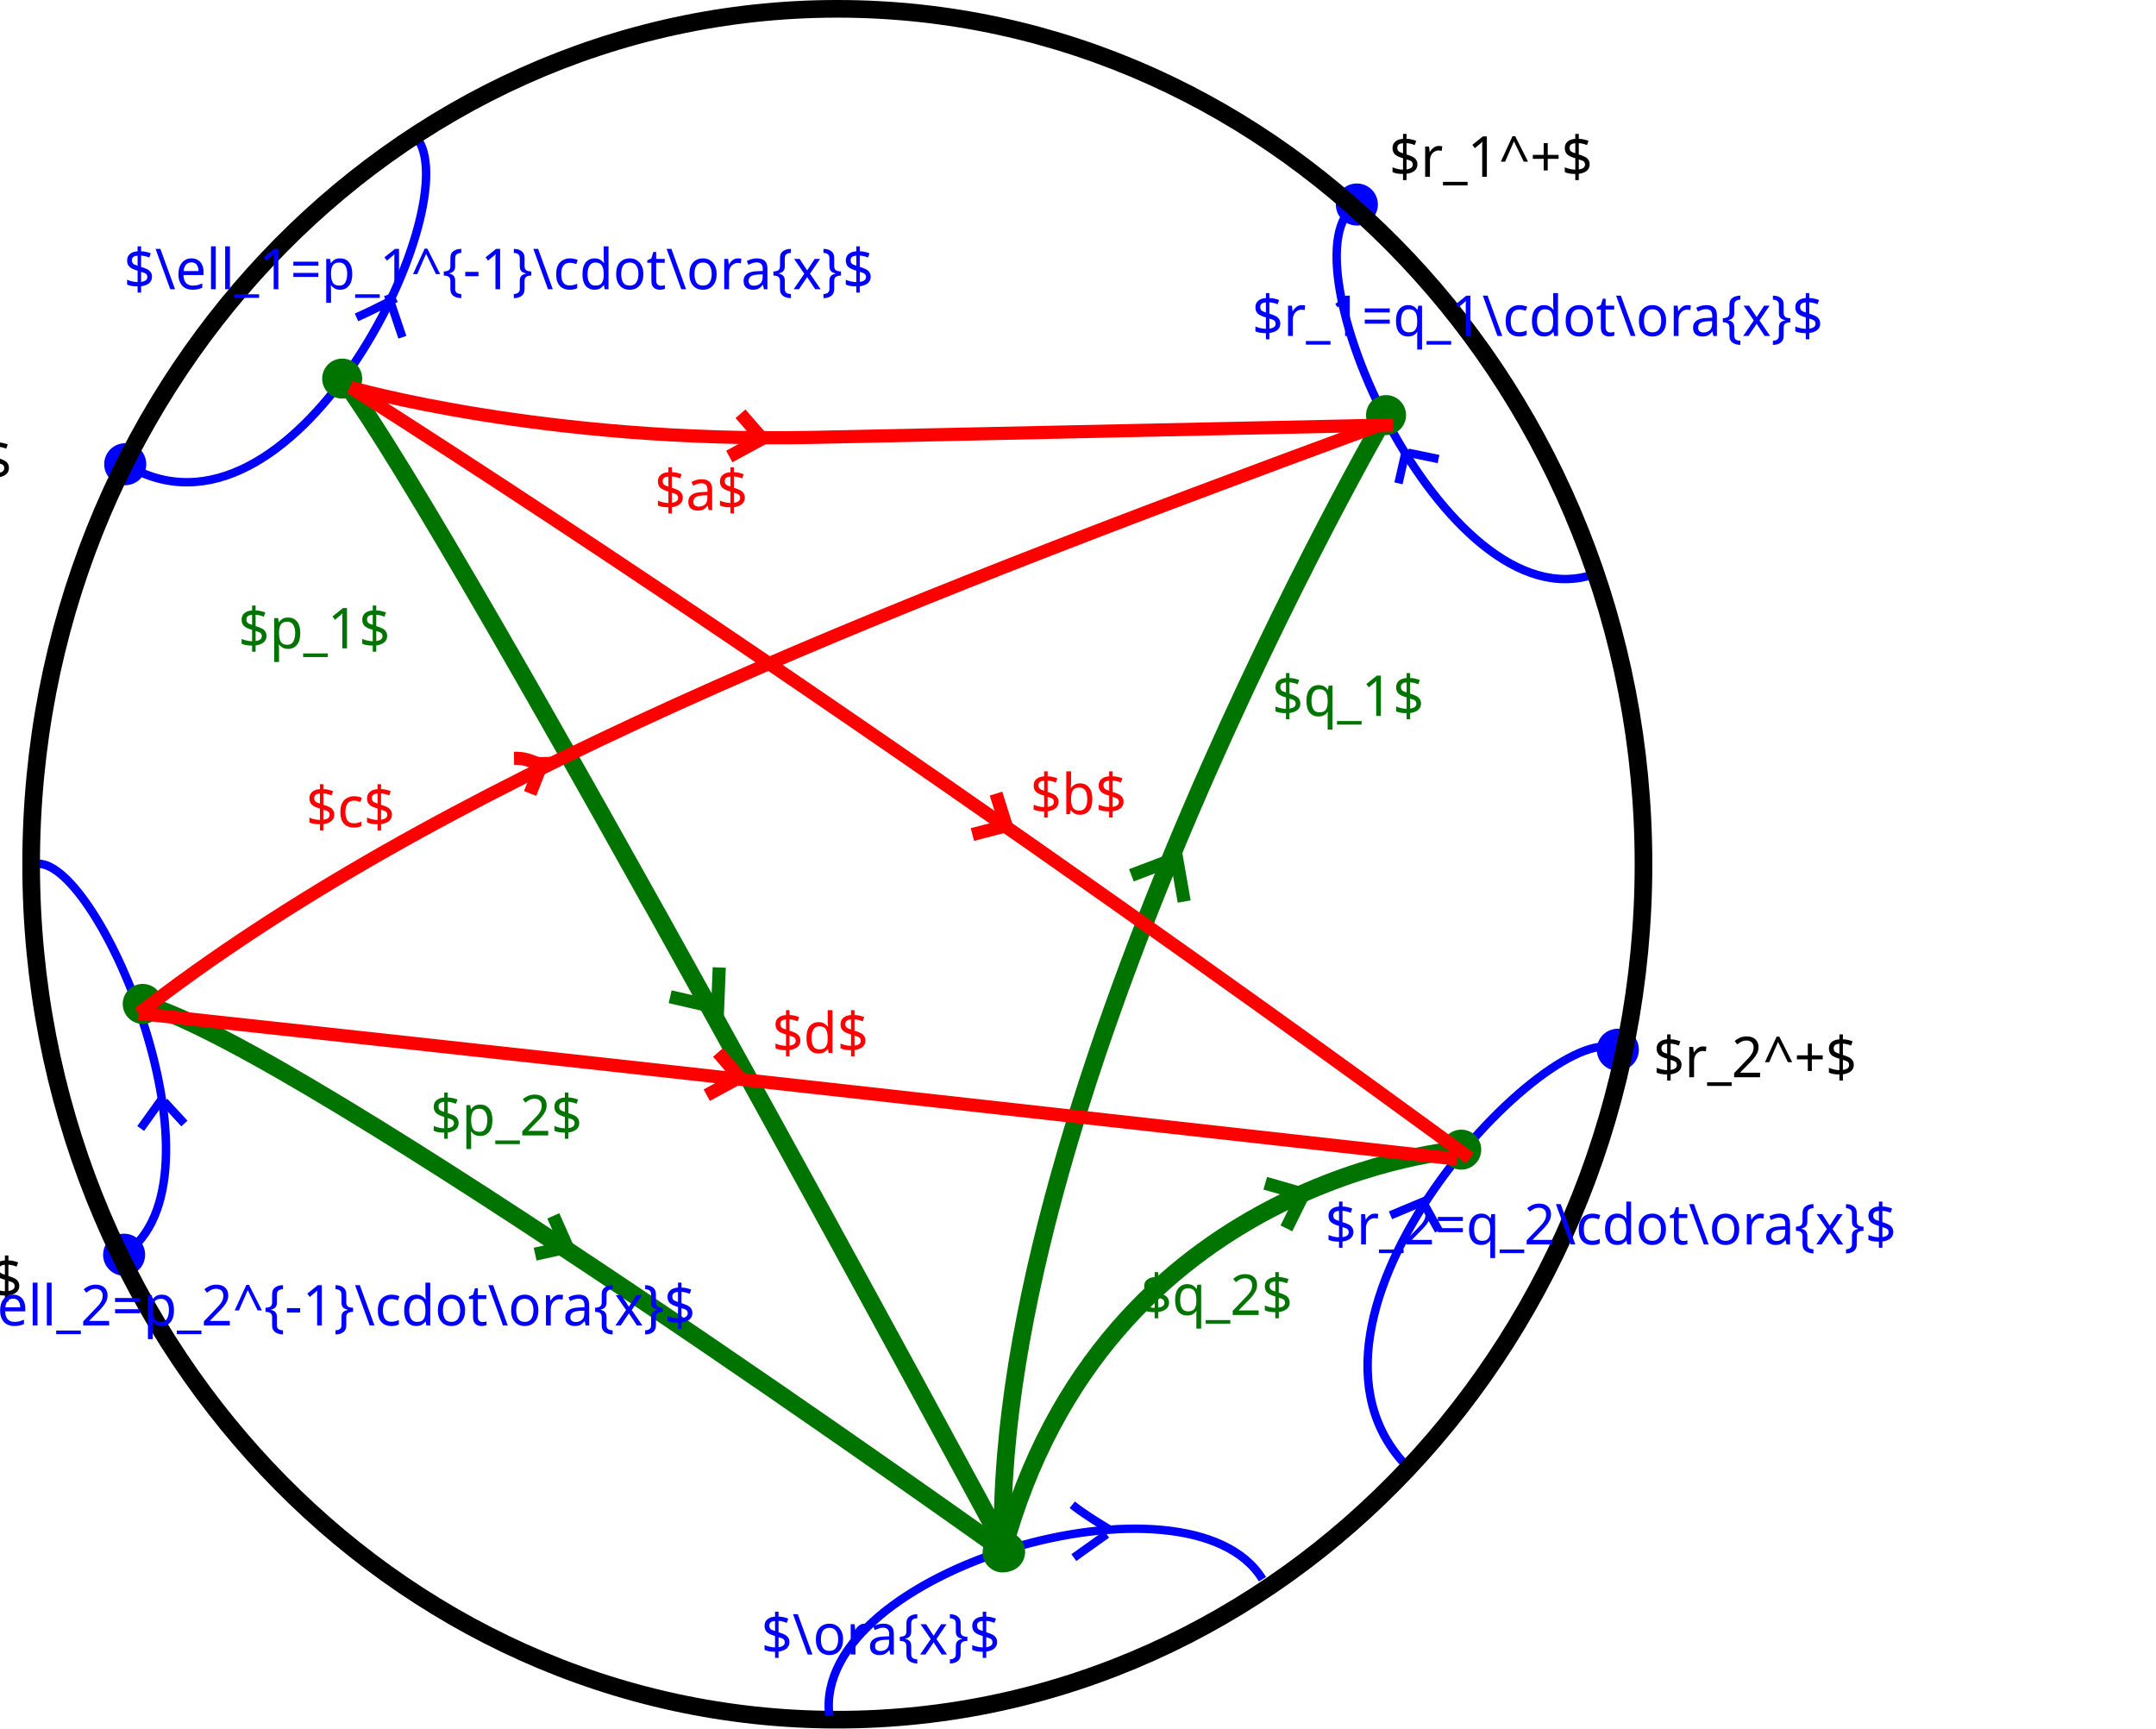
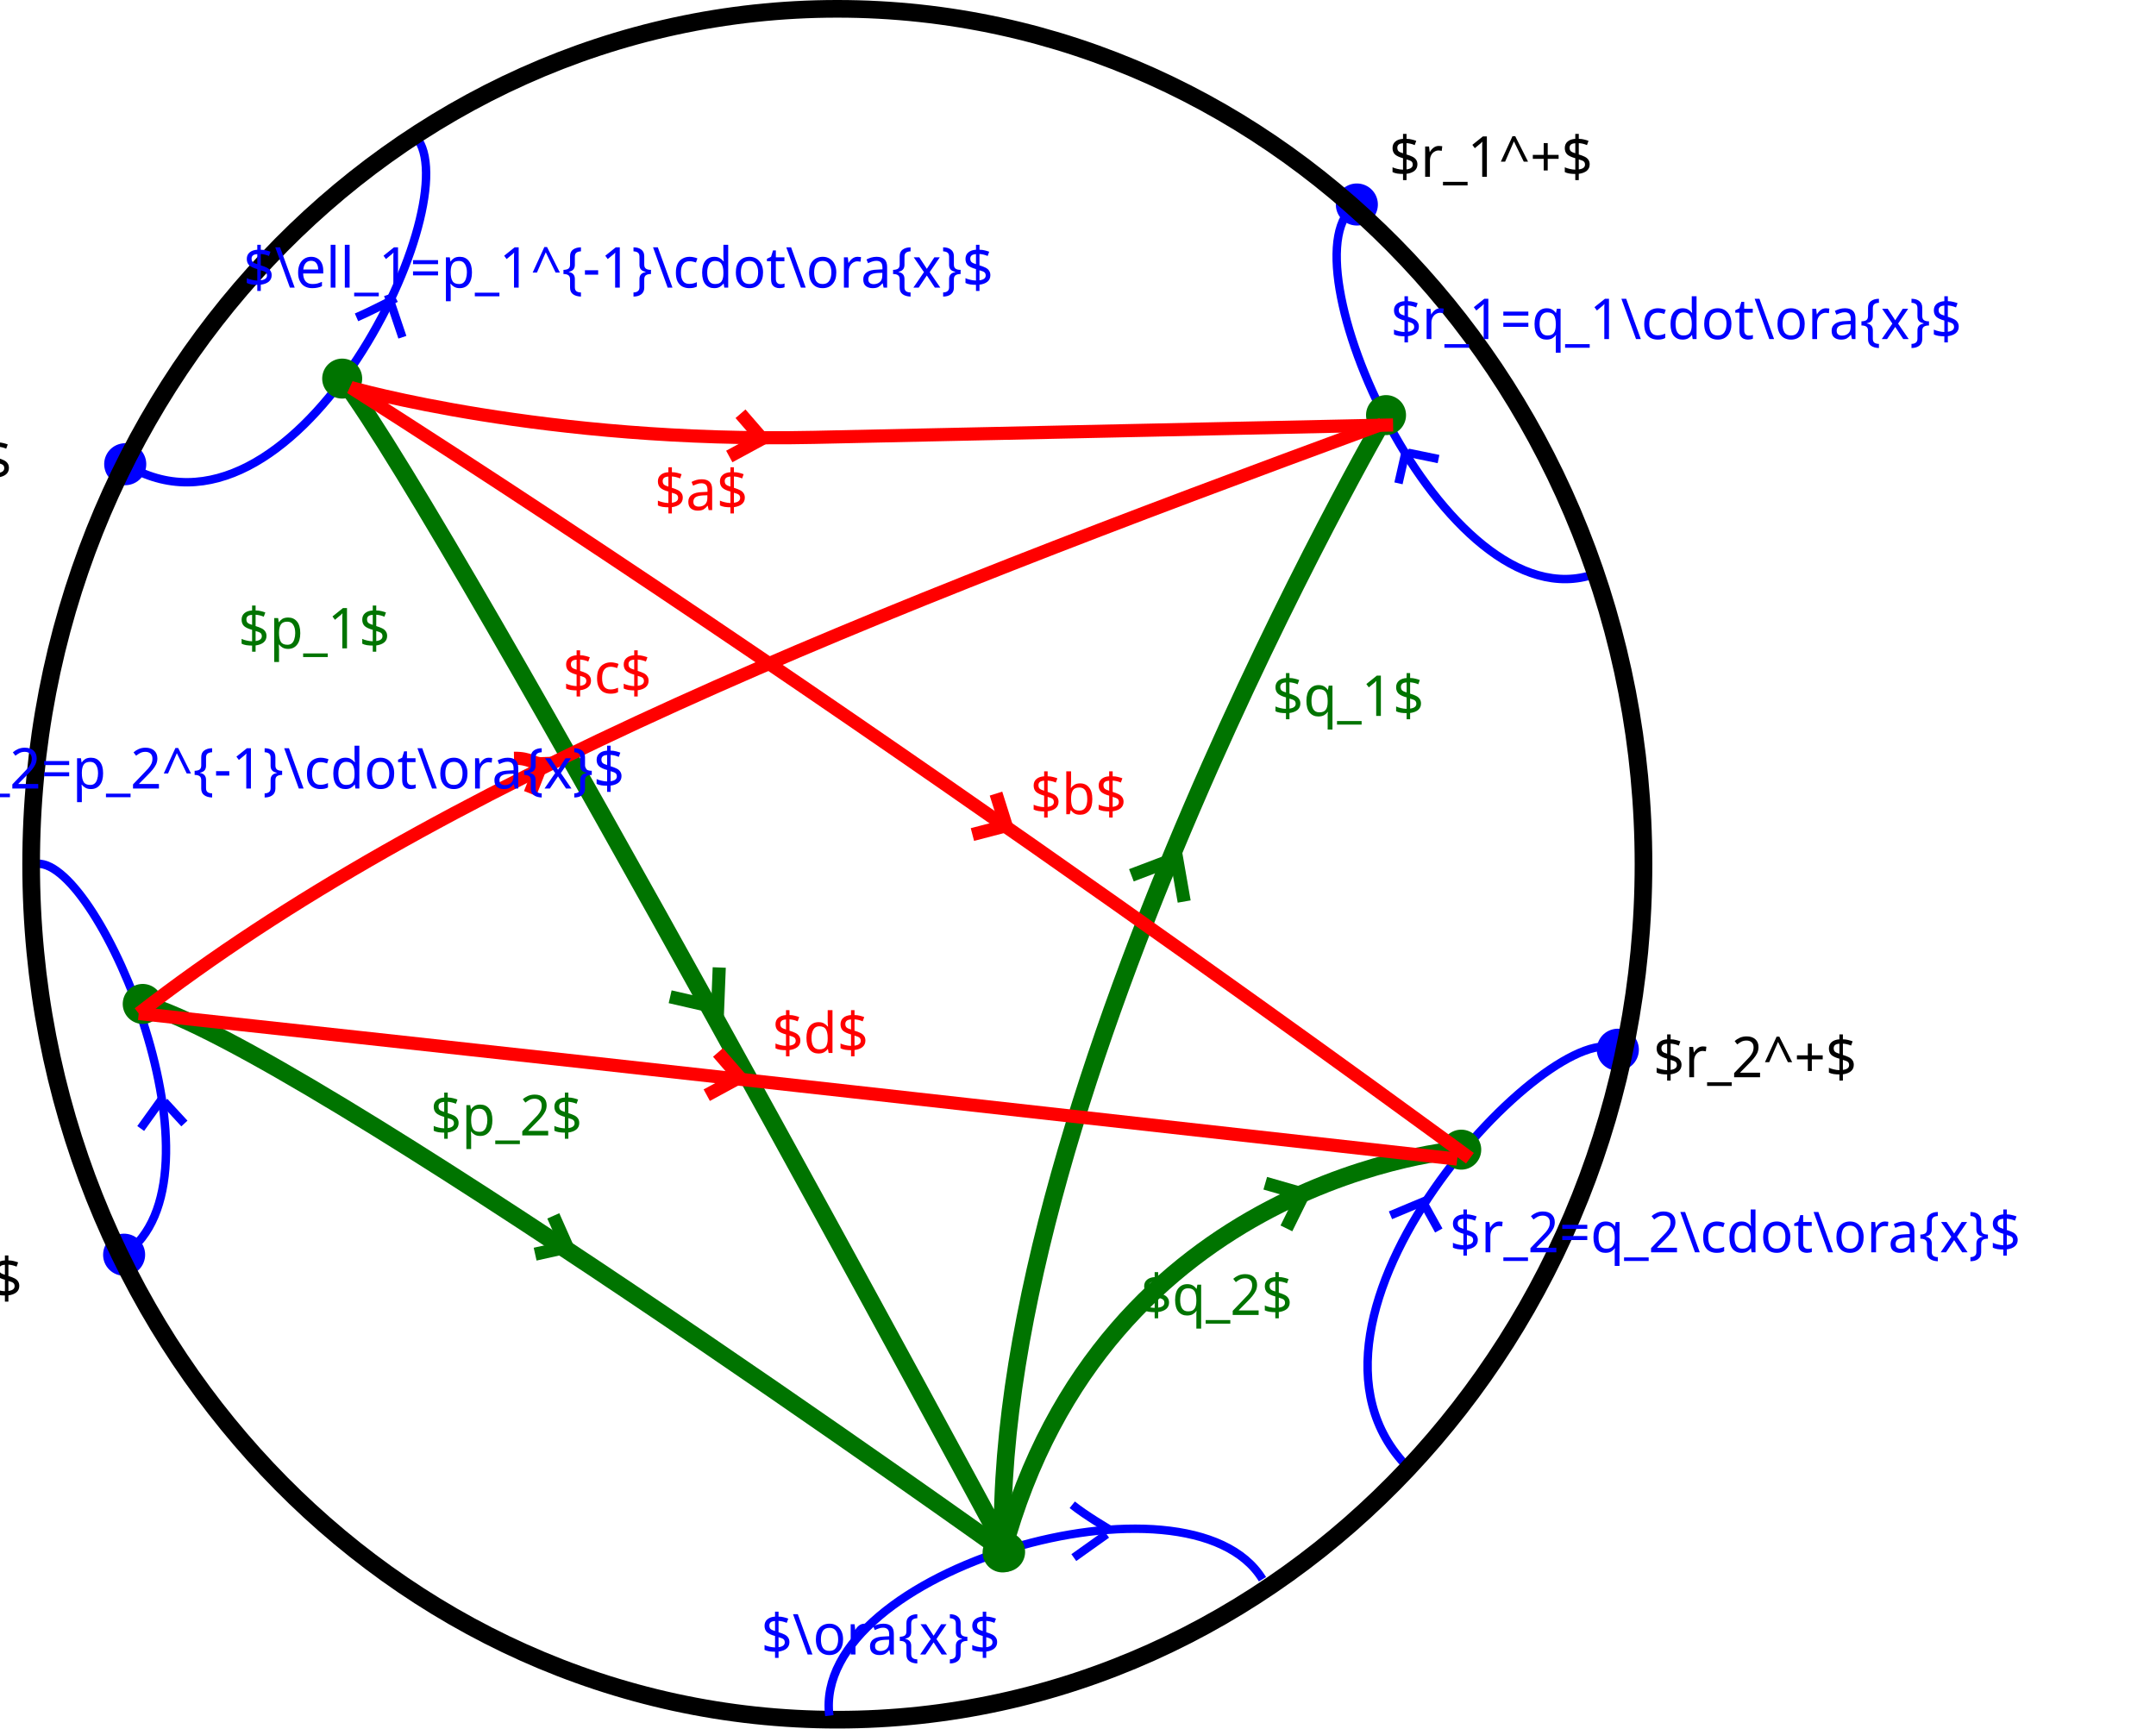
<svg xmlns="http://www.w3.org/2000/svg" width="256.137mm" height="205.363mm" viewBox="0 0 256.137 205.363" version="1.1" id="svg13623">
  <defs id="defs13617">
    <marker style="overflow:visible" id="marker3789" refX="0" refY="0" orient="auto">
      <path transform="matrix(0.2,0,0,0.2,1.48,0.2)" style="fill:#ff0037;fill-opacity:1;fill-rule:evenodd;stroke:#ff0037;stroke-width:1pt;stroke-opacity:1" d="m -2.5,-1 c 0,2.76 -2.24,5 -5,5 -2.76,0 -5,-2.24 -5,-5 0,-2.76 2.24,-5 5,-5 2.76,0 5,2.24 5,5 z" id="path3787" />
    </marker>
    <marker style="overflow:visible" id="marker3267" refX="0" refY="0" orient="auto">
      <path transform="matrix(0.2,0,0,0.2,1.48,0.2)" style="fill:#ff0037;fill-opacity:1;fill-rule:evenodd;stroke:#ff0037;stroke-width:1pt;stroke-opacity:1" d="m -2.5,-1 c 0,2.76 -2.24,5 -5,5 -2.76,0 -5,-2.24 -5,-5 0,-2.76 2.24,-5 5,-5 2.76,0 5,2.24 5,5 z" id="path3265" />
    </marker>
    <marker orient="auto" refY="0" refX="0" id="marker2658" style="overflow:visible">
      <path id="path2656" d="M 0,0 5,-5 -12.5,0 5,5 Z" style="fill:#0000ff;fill-opacity:1;fill-rule:evenodd;stroke:#0000ff;stroke-width:1pt;stroke-opacity:1" transform="matrix(-0.2,0,0,-0.2,-1.2,0)" />
    </marker>
    <marker orient="auto" refY="0" refX="0" id="marker1345" style="overflow:visible">
      <path id="path1097" d="M 0,0 5,-5 -12.5,0 5,5 Z" style="fill:#0000ff;fill-opacity:1;fill-rule:evenodd;stroke:#0000ff;stroke-width:1pt;stroke-opacity:1" transform="matrix(-0.2,0,0,-0.2,-1.2,0)" />
    </marker>
    <marker orient="auto" refY="0" refX="0" id="marker1325" style="overflow:visible">
      <path id="path1323" d="m -2.5,-1 c 0,2.76 -2.24,5 -5,5 -2.76,0 -5,-2.24 -5,-5 0,-2.76 2.24,-5 5,-5 2.76,0 5,2.24 5,5 z" style="fill:#007400;fill-opacity:1;fill-rule:evenodd;stroke:#007400;stroke-width:1pt;stroke-opacity:1" transform="matrix(0.2,0,0,0.2,1.48,0.2)" />
    </marker>
    <marker orient="auto" refY="0" refX="0" id="marker1321" style="overflow:visible">
      <path id="path1319" d="m -2.5,-1 c 0,2.76 -2.24,5 -5,5 -2.76,0 -5,-2.24 -5,-5 0,-2.76 2.24,-5 5,-5 2.76,0 5,2.24 5,5 z" style="fill:#007400;fill-opacity:1;fill-rule:evenodd;stroke:#007400;stroke-width:1pt;stroke-opacity:1" transform="matrix(0.2,0,0,0.2,1.48,0.2)" />
    </marker>
    <marker orient="auto" refY="0" refX="0" id="marker1315" style="overflow:visible">
      <path id="path1313" d="m -2.5,-1 c 0,2.76 -2.24,5 -5,5 -2.76,0 -5,-2.24 -5,-5 0,-2.76 2.24,-5 5,-5 2.76,0 5,2.24 5,5 z" style="fill:#007400;fill-opacity:1;fill-rule:evenodd;stroke:#007400;stroke-width:1pt;stroke-opacity:1" transform="matrix(0.2,0,0,0.2,1.48,0.2)" />
    </marker>
    <marker orient="auto" refY="0" refX="0" id="marker1311" style="overflow:visible">
      <path id="path1309" d="m -2.5,-1 c 0,2.76 -2.24,5 -5,5 -2.76,0 -5,-2.24 -5,-5 0,-2.76 2.24,-5 5,-5 2.76,0 5,2.24 5,5 z" style="fill:#007400;fill-opacity:1;fill-rule:evenodd;stroke:#007400;stroke-width:1pt;stroke-opacity:1" transform="matrix(0.2,0,0,0.2,1.48,0.2)" />
    </marker>
    <marker orient="auto" refY="0" refX="0" id="marker1307" style="overflow:visible">
      <path id="path1305" d="m -2.5,-1 c 0,2.76 -2.24,5 -5,5 -2.76,0 -5,-2.24 -5,-5 0,-2.76 2.24,-5 5,-5 2.76,0 5,2.24 5,5 z" style="fill:#007400;fill-opacity:1;fill-rule:evenodd;stroke:#007400;stroke-width:1pt;stroke-opacity:1" transform="matrix(0.2,0,0,0.2,1.48,0.2)" />
    </marker>
    <marker orient="auto" refY="0" refX="0" id="DotS" style="overflow:visible">
      <path id="path1074" d="m -2.5,-1 c 0,2.76 -2.24,5 -5,5 -2.76,0 -5,-2.24 -5,-5 0,-2.76 2.24,-5 5,-5 2.76,0 5,2.24 5,5 z" style="fill:#007400;fill-opacity:1;fill-rule:evenodd;stroke:#007400;stroke-width:1pt;stroke-opacity:1" transform="matrix(0.2,0,0,0.2,1.48,0.2)" />
    </marker>
    <marker orient="auto" refY="0" refX="0" id="marker1297" style="overflow:visible">
      <path id="path1295" d="M 0,0 5,-5 -12.5,0 5,5 Z" style="fill:#000000;fill-opacity:1;fill-rule:evenodd;stroke:#000000;stroke-width:1pt;stroke-opacity:1" transform="matrix(-0.2,0,0,-0.2,-1.2,0)" />
    </marker>
    <marker orient="auto" refY="0" refX="0" id="marker1270" style="overflow:visible">
      <path id="path1022" d="M 0,0 5,-5 -12.5,0 5,5 Z" style="fill:#000000;fill-opacity:1;fill-rule:evenodd;stroke:#000000;stroke-width:1pt;stroke-opacity:1" transform="matrix(-0.2,0,0,-0.2,-1.2,0)" />
    </marker>
    <marker style="overflow:visible" id="marker19486" refX="0" refY="0" orient="auto">
      <path transform="matrix(-0.2,0,0,-0.2,-1.2,0)" style="fill:#000000;fill-opacity:1;fill-rule:evenodd;stroke:#000000;stroke-width:1pt;stroke-opacity:1" d="M 0,0 5,-5 -12.5,0 5,5 Z" id="path19484" />
    </marker>
    <marker orient="auto" refY="0" refX="0" id="Arrow1Send" style="overflow:visible">
      <path id="path842" d="M 0,0 5,-5 -12.5,0 5,5 Z" style="fill:#000000;fill-opacity:1;fill-rule:evenodd;stroke:#000000;stroke-width:1pt;stroke-opacity:1" transform="matrix(-0.2,0,0,-0.2,-1.2,0)" />
    </marker>
    <marker orient="auto" refY="0" refX="0" id="marker9642" style="overflow:visible">
      <path id="path9640" d="m -2.5,-1 c 0,2.76 -2.24,5 -5,5 -2.76,0 -5,-2.24 -5,-5 0,-2.76 2.24,-5 5,-5 2.76,0 5,2.24 5,5 z" style="fill:#000000;fill-opacity:1;fill-rule:evenodd;stroke:#000000;stroke-width:1pt;stroke-opacity:1" transform="matrix(0.2,0,0,0.2,1.48,0.2)" />
    </marker>
    <marker orient="auto" refY="0" refX="0" id="marker13570" style="overflow:visible">
      <path id="path13568" d="m -2.5,-1 c 0,2.76 -2.24,5 -5,5 -2.76,0 -5,-2.24 -5,-5 0,-2.76 2.24,-5 5,-5 2.76,0 5,2.24 5,5 z" style="fill:#000000;fill-opacity:1;fill-rule:evenodd;stroke:#000000;stroke-width:1pt;stroke-opacity:1" transform="matrix(0.2,0,0,0.2,1.48,0.2)" />
    </marker>
    <marker orient="auto" refY="0" refX="0" id="marker1270-1" style="overflow:visible">
      <path id="path1022-5" d="M 0,0 5,-5 -12.5,0 5,5 Z" style="fill:#000000;fill-opacity:1;fill-rule:evenodd;stroke:#000000;stroke-width:1pt;stroke-opacity:1" transform="matrix(-0.2,0,0,-0.2,-1.2,0)" />
    </marker>
    <marker orient="auto" refY="0" refX="0" id="marker1345-3" style="overflow:visible">
      <path id="path1097-7" d="M 0,0 5,-5 -12.5,0 5,5 Z" style="fill:#0000ff;fill-opacity:1;fill-rule:evenodd;stroke:#0000ff;stroke-width:1pt;stroke-opacity:1" transform="matrix(-0.2,0,0,-0.2,-1.2,0)" />
    </marker>
    <marker orient="auto" refY="0" refX="0" id="marker2658-0" style="overflow:visible">
      <path id="path2656-3" d="M 0,0 5,-5 -12.5,0 5,5 Z" style="fill:#0000ff;fill-opacity:1;fill-rule:evenodd;stroke:#0000ff;stroke-width:1pt;stroke-opacity:1" transform="matrix(-0.2,0,0,-0.2,-1.2,0)" />
    </marker>
    <marker style="overflow:visible" id="marker1" refX="0" refY="0" orient="auto" markerWidth="1" markerHeight="1" viewBox="0 0 1 1" preserveAspectRatio="xMidYMid">
      <path transform="scale(0.5)" style="fill:context-stroke;fill-rule:evenodd;stroke:none" d="M 5,0 C 5,2.76 2.76,5 0,5 -2.76,5 -5,2.76 -5,0 c 0,-2.76 2.3,-5 5,-5 2.76,0 5,2.24 5,5 z" id="path1" />
    </marker>
    <marker style="overflow:visible" id="Dot" refX="0" refY="0" orient="auto" markerWidth="1" markerHeight="1" viewBox="0 0 1 1" preserveAspectRatio="xMidYMid">
      <path transform="scale(0.5)" style="fill:context-stroke;fill-rule:evenodd;stroke:none" d="M 5,0 C 5,2.76 2.76,5 0,5 -2.76,5 -5,2.76 -5,0 c 0,-2.76 2.3,-5 5,-5 2.76,0 5,2.24 5,5 z" id="path17" />
    </marker>
    <marker style="overflow:visible" id="marker2" refX="0" refY="0" orient="auto" markerWidth="1" markerHeight="1" viewBox="0 0 1 1" preserveAspectRatio="xMidYMid">
      <path transform="scale(0.5)" style="fill:context-stroke;fill-rule:evenodd;stroke:none" d="M 5,0 C 5,2.76 2.76,5 0,5 -2.76,5 -5,2.76 -5,0 c 0,-2.76 2.3,-5 5,-5 2.76,0 5,2.24 5,5 z" id="path2" />
    </marker>
    <marker style="overflow:visible" id="marker3" refX="0" refY="0" orient="auto" markerWidth="1" markerHeight="1" viewBox="0 0 1 1" preserveAspectRatio="xMidYMid">
      <path transform="scale(0.5)" style="fill:context-stroke;fill-rule:evenodd;stroke:none" d="M 5,0 C 5,2.76 2.76,5 0,5 -2.76,5 -5,2.76 -5,0 c 0,-2.76 2.3,-5 5,-5 2.76,0 5,2.24 5,5 z" id="path3" />
    </marker>
    <marker orient="auto" refY="0" refX="0" id="marker1311-1" style="overflow:visible">
      <path id="path1309-3" d="m -2.5,-1 c 0,2.76 -2.24,5 -5,5 -2.76,0 -5,-2.24 -5,-5 0,-2.76 2.24,-5 5,-5 2.76,0 5,2.24 5,5 z" style="fill:#007400;fill-opacity:1;fill-rule:evenodd;stroke:#007400;stroke-width:1pt;stroke-opacity:1" transform="matrix(0.2,0,0,0.2,1.48,0.2)" />
    </marker>
    <marker orient="auto" refY="0" refX="0" id="marker1315-2" style="overflow:visible">
      <path id="path1313-3" d="m -2.5,-1 c 0,2.76 -2.24,5 -5,5 -2.76,0 -5,-2.24 -5,-5 0,-2.76 2.24,-5 5,-5 2.76,0 5,2.24 5,5 z" style="fill:#007400;fill-opacity:1;fill-rule:evenodd;stroke:#007400;stroke-width:1pt;stroke-opacity:1" transform="matrix(0.2,0,0,0.2,1.48,0.2)" />
    </marker>
    <marker orient="auto" refY="0" refX="0" id="DotS-3" style="overflow:visible">
      <path id="path1074-6" d="m -2.5,-1 c 0,2.76 -2.24,5 -5,5 -2.76,0 -5,-2.24 -5,-5 0,-2.76 2.24,-5 5,-5 2.76,0 5,2.24 5,5 z" style="fill:#007400;fill-opacity:1;fill-rule:evenodd;stroke:#007400;stroke-width:1pt;stroke-opacity:1" transform="matrix(0.2,0,0,0.2,1.48,0.2)" />
    </marker>
    <marker orient="auto" refY="0" refX="0" id="marker1307-2" style="overflow:visible">
      <path id="path1305-6" d="m -2.5,-1 c 0,2.76 -2.24,5 -5,5 -2.76,0 -5,-2.24 -5,-5 0,-2.76 2.24,-5 5,-5 2.76,0 5,2.24 5,5 z" style="fill:#007400;fill-opacity:1;fill-rule:evenodd;stroke:#007400;stroke-width:1pt;stroke-opacity:1" transform="matrix(0.2,0,0,0.2,1.48,0.2)" />
    </marker>
    <marker orient="auto" refY="0" refX="0" id="marker1321-1" style="overflow:visible">
      <path id="path1319-4" d="m -2.5,-1 c 0,2.76 -2.24,5 -5,5 -2.76,0 -5,-2.24 -5,-5 0,-2.76 2.24,-5 5,-5 2.76,0 5,2.24 5,5 z" style="fill:#007400;fill-opacity:1;fill-rule:evenodd;stroke:#007400;stroke-width:1pt;stroke-opacity:1" transform="matrix(0.2,0,0,0.2,1.48,0.2)" />
    </marker>
    <marker orient="auto" refY="0" refX="0" id="marker1325-8" style="overflow:visible">
      <path id="path1323-7" d="m -2.5,-1 c 0,2.76 -2.24,5 -5,5 -2.76,0 -5,-2.24 -5,-5 0,-2.76 2.24,-5 5,-5 2.76,0 5,2.24 5,5 z" style="fill:#007400;fill-opacity:1;fill-rule:evenodd;stroke:#007400;stroke-width:1pt;stroke-opacity:1" transform="matrix(0.2,0,0,0.2,1.48,0.2)" />
    </marker>
  </defs>
  <g id="layer1" transform="translate(-29.41683,-32.21726)">
    <path style="fill:none;stroke:#0000ff;stroke-width:1;stroke-linecap:butt;stroke-linejoin:miter;stroke-miterlimit:4;stroke-dasharray:none;stroke-opacity:1;marker-start:url(#marker1)" d="M 44.294,87.366 C 64.111,99.394 84.665,57.344 79.122,48.856" id="path9327-9-2" />
    <path style="fill:none;stroke:#0000ff;stroke-width:1;stroke-linecap:butt;stroke-linejoin:miter;stroke-miterlimit:4;stroke-dasharray:none;stroke-opacity:1;marker-start:url(#Dot)" d="m 44.16,181.29 c 13.063,-9.012 -2.859,-46.796 -10.29,-46.449" id="path9329-4-1" />
    <path style="fill:none;stroke:#0000ff;stroke-width:1;stroke-linecap:butt;stroke-linejoin:miter;stroke-miterlimit:4;stroke-dasharray:none;stroke-opacity:1;marker-end:url(#marker3)" d="m 196.686,206.555 c -17.352,-17.614 17.374,-54.069 24.933,-49.625" id="path9384-1" />
    <path style="fill:none;stroke:#0000ff;stroke-width:1;stroke-linecap:butt;stroke-linejoin:miter;stroke-miterlimit:4;stroke-dasharray:none;stroke-opacity:1;marker-end:url(#marker2)" d="M 218.87,100.417 C 200.985,106.666 181.279,62.091 190.612,56.515" id="path9382-0" />
    <ellipse style="fill:none;fill-opacity:1;stroke:#000000;stroke-width:2.097;stroke-miterlimit:4;stroke-dasharray:none;stroke-dashoffset:0;stroke-opacity:1" id="path2514-8-7" cx="128.892" cy="134.899" rx="95.775" ry="101.633" />
    <path style="fill:none;stroke:#0000ff;stroke-width:1;stroke-linecap:butt;stroke-linejoin:miter;stroke-miterlimit:4;stroke-dasharray:none;stroke-opacity:1" d="M 179.403,219.848 C 170.78,205.729 125.827,218.722 127.941,236.053" id="path10390" />
    <path style="fill:none;stroke:#0000ff;stroke-width:1;stroke-linecap:butt;stroke-linejoin:miter;stroke-miterlimit:4;stroke-dasharray:none;stroke-opacity:1" d="m 156.803,210.999 c 1.609,1.286 4.308,2.866 4.308,2.866" id="path13194" />
    <path style="fill:none;stroke:#0000ff;stroke-width:1;stroke-linecap:butt;stroke-linejoin:miter;stroke-miterlimit:4;stroke-dasharray:none;stroke-opacity:1" d="m 156.989,217.276 3.896,-2.776" id="path13196" />
    <text xml:space="preserve" style="font-style:normal;font-variant:normal;font-weight:normal;font-stretch:normal;font-size:6.604px;line-height:1.25;font-family:verdana;-inkscape-font-specification:verdana;text-align:end;letter-spacing:0px;word-spacing:0px;text-anchor:end;fill:#007400;fill-opacity:1;stroke:none;stroke-width:1.56;stroke-miterlimit:4;stroke-dasharray:none" x="85.486" y="107.648" id="text10762-0" transform="scale(0.9853451,1.014873)">
      <tspan id="tspan10760-3" x="85.486" y="107.648" style="font-size:6.604px;text-align:end;text-anchor:end;fill:#007400;fill-opacity:1;stroke-width:1.56;stroke-miterlimit:4;stroke-dasharray:none">$p_1$</tspan>
    </text>
    <text xml:space="preserve" style="font-style:normal;font-variant:normal;font-weight:normal;font-stretch:normal;font-size:6.604px;line-height:1.25;font-family:verdana;-inkscape-font-specification:verdana;letter-spacing:0px;word-spacing:0px;fill:#007400;fill-opacity:1;stroke:none;stroke-width:1.56;stroke-miterlimit:4;stroke-dasharray:none" x="183.229" y="115.561" id="text19550" transform="scale(0.9853451,1.014873)">
      <tspan id="tspan19548" x="183.229" y="115.561" style="font-size:6.604px;fill:#007400;fill-opacity:1;stroke-width:1.56;stroke-miterlimit:4;stroke-dasharray:none">$q_1$</tspan>
    </text>
    <text xml:space="preserve" style="font-style:normal;font-variant:normal;font-weight:normal;font-stretch:normal;font-size:6.604px;line-height:1.25;font-family:verdana;-inkscape-font-specification:verdana;text-align:end;letter-spacing:0px;word-spacing:0px;text-anchor:end;fill:#007400;fill-opacity:1;stroke:none;stroke-width:1.56;stroke-miterlimit:4;stroke-dasharray:none" x="194.306" y="185.689" id="text10762-0-2" transform="scale(0.9853451,1.014873)">
      <tspan id="tspan10760-3-3" x="194.306" y="185.689" style="font-size:6.604px;text-align:end;text-anchor:end;fill:#007400;fill-opacity:1;stroke-width:1.56;stroke-miterlimit:4;stroke-dasharray:none">$q_2$</tspan>
    </text>
    <text xml:space="preserve" style="font-style:normal;font-variant:normal;font-weight:normal;font-stretch:normal;font-size:6.604px;line-height:1.25;font-family:verdana;-inkscape-font-specification:verdana;letter-spacing:0px;word-spacing:0px;fill:#007400;fill-opacity:1;stroke:none;stroke-width:1.56;stroke-miterlimit:4;stroke-dasharray:none" x="81.743" y="164.668" id="text10762-0-2-3" transform="scale(0.9853451,1.014873)">
      <tspan id="tspan10760-3-3-1" x="81.743" y="164.668" style="font-size:6.604px;fill:#007400;fill-opacity:1;stroke-width:1.56;stroke-miterlimit:4;stroke-dasharray:none">$p_2$</tspan>
    </text>
    <text xml:space="preserve" style="font-style:normal;font-variant:normal;font-weight:normal;font-stretch:normal;font-size:6.604px;line-height:1.25;font-family:verdana;-inkscape-font-specification:verdana;letter-spacing:0px;word-spacing:0px;fill:#000000;fill-opacity:1;stroke:none;stroke-width:1.56;stroke-miterlimit:4;stroke-dasharray:none" x="197.345" y="52.437" id="text19550-5" transform="scale(0.9853451,1.014873)">
      <tspan id="tspan19548-1" x="197.345" y="52.437" style="font-size:6.604px;stroke-width:1.56;stroke-miterlimit:4;stroke-dasharray:none">$r_1^+$</tspan>
    </text>
    <text xml:space="preserve" style="font-style:normal;font-variant:normal;font-weight:normal;font-stretch:normal;font-size:6.604px;line-height:1.25;font-family:verdana;-inkscape-font-specification:verdana;text-align:end;letter-spacing:0px;word-spacing:0px;text-anchor:end;fill:#000000;fill-opacity:1;stroke:none;stroke-width:1.56;stroke-miterlimit:4;stroke-dasharray:none" x="41.136" y="183.734" id="text19550-5-7-9-4" transform="scale(0.9853451,1.014873)">
      <tspan id="tspan19548-1-9-5-9" x="41.136" y="183.734" style="font-size:6.604px;text-align:end;text-anchor:end;stroke-width:1.56;stroke-miterlimit:4;stroke-dasharray:none">$\ell_2^-$</tspan>
    </text>
    <text xml:space="preserve" style="font-style:normal;font-variant:normal;font-weight:normal;font-stretch:normal;font-size:6.604px;line-height:1.25;font-family:verdana;-inkscape-font-specification:verdana;text-align:end;letter-spacing:0px;word-spacing:0px;text-anchor:end;fill:#000000;fill-opacity:1;stroke:none;stroke-width:1.56;stroke-miterlimit:4;stroke-dasharray:none" x="39.881" y="87.979" id="text19550-5-3-7" transform="scale(0.9853451,1.014873)">
      <tspan id="tspan19548-1-1-6" x="39.881" y="87.979" style="font-size:6.604px;text-align:end;text-anchor:end;stroke-width:1.56;stroke-miterlimit:4;stroke-dasharray:none">$\ell_1^-$</tspan>
    </text>
    <path style="fill:none;stroke:#007400;stroke-width:2.097;stroke-linecap:butt;stroke-linejoin:miter;stroke-miterlimit:4;stroke-dasharray:none;stroke-opacity:1;marker-start:url(#marker1311);marker-end:url(#marker1315)" d="M 70.095,77.232 C 83.842,95.536 148.538,215.654 148.538,215.654 147.661,161.477 194.102,81.5 194.102,81.5" id="path1299" />
    <path style="fill:none;stroke:#007400;stroke-width:2.097;stroke-linecap:butt;stroke-linejoin:miter;stroke-miterlimit:4;stroke-dasharray:none;stroke-opacity:1;marker-start:url(#DotS);marker-end:url(#marker1307)" d="m 46.414,151.506 c 18.399,4.947 102.446,65.114 102.446,65.114" id="path1301" />
    <path style="fill:none;stroke:#007400;stroke-width:2.097;stroke-linecap:butt;stroke-linejoin:miter;stroke-miterlimit:4;stroke-dasharray:none;stroke-opacity:1;marker-start:url(#marker1321);marker-end:url(#marker1325)" d="m 148.538,216.62 c 12.105,-44.918 54.519,-47.815 54.519,-47.815" id="path1317" />
    <path style="fill:none;stroke:#007400;stroke-width:1.56;stroke-linecap:butt;stroke-linejoin:miter;stroke-miterlimit:4;stroke-dasharray:none;stroke-opacity:1" d="m 92.992,181.223 c 3.8,-0.846 3.8,-0.846 3.8,-0.846 l -1.643,-3.703" id="path1327" />
    <path style="fill:none;stroke:#007400;stroke-width:1.56;stroke-linecap:butt;stroke-linejoin:miter;stroke-miterlimit:4;stroke-dasharray:none;stroke-opacity:1" d="m 114.864,147.165 -0.189,4.774 -5.643,-1.297" id="path1329" />
    <path style="fill:none;stroke:#007400;stroke-width:1.56;stroke-linecap:butt;stroke-linejoin:miter;stroke-miterlimit:4;stroke-dasharray:none;stroke-opacity:1" d="m 163.829,136.21 5.366,-2.038 0.905,5.156" id="path1331" />
    <path style="fill:none;stroke:#ff0000;stroke-width:1.56;stroke-linecap:butt;stroke-linejoin:miter;stroke-miterlimit:4;stroke-dasharray:none;stroke-opacity:1" d="m 45.896,152.631 c 0,0 41.986,4.524 84.926,9.309 l 71.717,7.99" id="path1068-0" />
    <path style="fill:none;stroke:#ff0000;stroke-width:1.56;stroke-linecap:butt;stroke-linejoin:miter;stroke-miterlimit:4;stroke-dasharray:none;stroke-opacity:1;marker-mid:url(#marker2658-0)" d="m 45.896,152.631 c 35.151,-27.3 86.182,-47.361 147.688,-70.006" id="path2648" />
    <path style="fill:none;stroke:#ff0000;stroke-width:1.56;stroke-linecap:butt;stroke-linejoin:miter;stroke-miterlimit:4;stroke-dasharray:none;stroke-opacity:1" d="m 90.482,122.31 c 1.913,-0.035 2.292,0.677 3.304,0.642 l -1.39,3.535" id="path1331-3" />
    <path style="fill:none;stroke:#ff0000;stroke-width:1.56;stroke-linecap:butt;stroke-linejoin:miter;stroke-miterlimit:4;stroke-dasharray:none;stroke-opacity:1" d="m 114.715,157.257 2.568,2.962 -3.903,2.116" id="path1331-3-1" />
    <text xml:space="preserve" style="font-style:normal;font-variant:normal;font-weight:normal;font-stretch:normal;font-size:6.604px;line-height:1.25;font-family:verdana;-inkscape-font-specification:verdana;letter-spacing:0px;word-spacing:0px;fill:#ff0000;fill-opacity:1;stroke:none;stroke-width:1.56;stroke-miterlimit:4;stroke-dasharray:none" x="108.771" y="91.462" id="text19550-6" transform="scale(0.9853451,1.014873)">
      <tspan id="tspan19548-5" x="108.771" y="91.462" style="font-size:6.604px;fill:#ff0000;fill-opacity:1;stroke-width:1.56;stroke-miterlimit:4;stroke-dasharray:none">$a$</tspan>
    </text>
-     <text xml:space="preserve" style="font-style:normal;font-variant:normal;font-weight:normal;font-stretch:normal;font-size:6.604px;line-height:1.25;font-family:verdana;-inkscape-font-specification:verdana;letter-spacing:0px;word-spacing:0px;fill:#ff0000;fill-opacity:1;stroke:none;stroke-width:1.56;stroke-miterlimit:4;stroke-dasharray:none" x="66.754" y="128.566" id="text19550-6-7-8" transform="scale(0.9853451,1.014873)">
-       <tspan id="tspan19548-5-3-3" x="66.754" y="128.566" style="font-size:6.604px;fill:#ff0000;fill-opacity:1;stroke-width:1.56;stroke-miterlimit:4;stroke-dasharray:none">$c$</tspan>
+     <text xml:space="preserve" style="font-style:normal;font-variant:normal;font-weight:normal;font-stretch:normal;font-size:6.604px;line-height:1.25;font-family:verdana;-inkscape-font-specification:verdana;letter-spacing:0px;word-spacing:0px;fill:#ff0000;fill-opacity:1;stroke:none;stroke-width:1.56;stroke-miterlimit:4;stroke-dasharray:none" x="97.703" y="112.897" id="text19550-6-7-8" transform="scale(0.9853451,1.014873)">
+       <tspan id="tspan19548-5-3-3" x="97.703" y="112.897" style="font-size:6.604px;fill:#ff0000;fill-opacity:1;stroke-width:1.56;stroke-miterlimit:4;stroke-dasharray:none">$c$</tspan>
    </text>
    <text xml:space="preserve" style="font-style:normal;font-variant:normal;font-weight:normal;font-stretch:normal;font-size:6.604px;line-height:1.25;font-family:verdana;-inkscape-font-specification:verdana;letter-spacing:0px;word-spacing:0px;fill:#ff0000;fill-opacity:1;stroke:none;stroke-width:1.56;stroke-miterlimit:4;stroke-dasharray:none" x="122.95" y="155.016" id="text19550-6-7-5" transform="scale(0.9853451,1.014873)">
      <tspan id="tspan19548-5-3-2" x="122.95" y="155.016" style="font-size:6.604px;fill:#ff0000;fill-opacity:1;stroke-width:1.56;stroke-miterlimit:4;stroke-dasharray:none">$d$</tspan>
    </text>
    <path style="fill:none;stroke:#ff0000;stroke-width:1.56;stroke-linecap:butt;stroke-linejoin:miter;stroke-miterlimit:4;stroke-dasharray:none;stroke-opacity:1" d="m 147.743,126.506 1.205,3.818 -4.006,1.044" id="path1331-3-1-7" />
    <path style="fill:none;stroke:#ff0000;stroke-width:1.56;stroke-linecap:butt;stroke-linejoin:miter;stroke-miterlimit:4;stroke-dasharray:none;stroke-opacity:1" d="m 117.39,81.374 2.568,2.962 -3.903,2.116" id="path1331-3-1-7-7" />
    <path style="fill:none;stroke:#007400;stroke-width:1.56;stroke-linecap:butt;stroke-linejoin:miter;stroke-miterlimit:4;stroke-dasharray:none;stroke-opacity:1" d="m 179.732,172.796 4.52,1.301 -2.007,4.063" id="path1333" />
    <text xml:space="preserve" style="font-style:normal;font-variant:normal;font-weight:normal;font-stretch:normal;font-size:6.604px;line-height:1.25;font-family:verdana;-inkscape-font-specification:verdana;letter-spacing:0px;word-spacing:0px;fill:#000000;fill-opacity:1;stroke:none;stroke-width:1.56;stroke-miterlimit:4;stroke-dasharray:none" x="229.187" y="157.856" id="text19550-5-2" transform="scale(0.9853451,1.014873)">
      <tspan id="tspan19548-1-2" x="229.187" y="157.856" style="font-size:6.604px;stroke-width:1.56;stroke-miterlimit:4;stroke-dasharray:none">$r_2^+$</tspan>
    </text>
    <text xml:space="preserve" style="font-style:normal;font-variant:normal;font-weight:normal;font-stretch:normal;font-size:6.604px;line-height:1.25;font-family:verdana;-inkscape-font-specification:verdana;letter-spacing:0px;word-spacing:0px;fill:#0000ff;fill-opacity:1;stroke:none;stroke-width:1.56;stroke-miterlimit:4;stroke-dasharray:none;text-anchor:middle;text-align:center" x="157.035" y="225.439" id="text1107" transform="scale(0.9853451,1.014873)">
      <tspan id="tspan1105" x="140.331" y="225.439" style="font-size:6.604px;fill:#0000ff;fill-opacity:1;stroke-width:1.56;stroke-miterlimit:4;stroke-dasharray:none;text-anchor:middle;text-align:center">$\ora{x}$</tspan>
    </text>
    <path style="fill:none;stroke:#ff0000;stroke-width:1.56;stroke-linecap:butt;stroke-linejoin:miter;stroke-miterlimit:4;stroke-dasharray:none;stroke-opacity:1" d="m 194.92,82.708 -68.783,1.472 C 94.095,84.867 71.086,78.253 71.086,78.253 135.887,119.536 204.047,169.826 204.047,169.826" id="path1068" />
    <text xml:space="preserve" style="font-style:normal;font-variant:normal;font-weight:normal;font-stretch:normal;font-size:6.604px;line-height:1.25;font-family:verdana;-inkscape-font-specification:verdana;letter-spacing:0px;word-spacing:0px;fill:#ff0000;fill-opacity:1;stroke:none;stroke-width:1.56;stroke-miterlimit:4;stroke-dasharray:none" x="154.075" y="127.063" id="text19550-6-7" transform="scale(0.9853451,1.014873)">
      <tspan id="tspan19548-5-3" x="154.075" y="127.063" style="font-size:6.604px;fill:#ff0000;fill-opacity:1;stroke-width:1.56;stroke-miterlimit:4;stroke-dasharray:none">$b$</tspan>
    </text>
    <path style="fill:none;stroke:#0000ff;stroke-width:1;stroke-linecap:butt;stroke-linejoin:miter;stroke-miterlimit:4;stroke-dasharray:none;stroke-opacity:1" d="m 196.481,85.585 -0.922,4.057" id="path13232-5" />
    <path style="fill:none;stroke:#0000ff;stroke-width:1;stroke-linecap:butt;stroke-linejoin:miter;stroke-miterlimit:4;stroke-dasharray:none;stroke-opacity:1" d="m 200.317,86.756 -3.631,-0.748" id="path13234-4" />
    <path style="fill:none;stroke:#0000ff;stroke-width:1;stroke-linecap:butt;stroke-linejoin:miter;stroke-miterlimit:4;stroke-dasharray:none;stroke-opacity:1" d="m 194.608,176.605 3.844,-1.608 1.895,3.417" id="path13236-3" />
-     <text xml:space="preserve" style="font-style:normal;font-variant:normal;font-weight:normal;font-stretch:normal;font-size:6.604px;line-height:1.25;font-family:verdana;-inkscape-font-specification:verdana;text-align:center;letter-spacing:0px;word-spacing:0px;text-anchor:middle;fill:#0000ff;fill-opacity:1;stroke:none;stroke-width:1.56;stroke-miterlimit:4;stroke-dasharray:none" x="94.28" y="65.604" id="text19550-5-3-7-3-9" transform="scale(0.9853451,1.014873)">
-       <tspan id="tspan19548-1-1-6-8-54" x="94.28" y="65.604" style="font-size:6.604px;text-align:center;text-anchor:middle;fill:#0000ff;fill-opacity:1;stroke-width:1.56;stroke-miterlimit:4;stroke-dasharray:none">$\ell_1=p_1^{-1}\cdot\ora{x}$</tspan>
+     <text xml:space="preserve" style="font-style:normal;font-variant:normal;font-weight:normal;font-stretch:normal;font-size:6.604px;line-height:1.25;font-family:verdana;-inkscape-font-specification:verdana;text-align:center;letter-spacing:0px;word-spacing:0px;text-anchor:middle;fill:#0000ff;fill-opacity:1;stroke:none;stroke-width:1.56;stroke-miterlimit:4;stroke-dasharray:none" x="108.71" y="65.42" id="text19550-5-3-7-3-9" transform="scale(0.9853451,1.014873)">
+       <tspan id="tspan19548-1-1-6-8-54" x="108.71" y="65.42" style="font-size:6.604px;text-align:center;text-anchor:middle;fill:#0000ff;fill-opacity:1;stroke-width:1.56;stroke-miterlimit:4;stroke-dasharray:none">$\ell_1=p_1^{-1}\cdot\ora{x}$</tspan>
    </text>
-     <text xml:space="preserve" style="font-style:normal;font-variant:normal;font-weight:normal;font-stretch:normal;font-size:6.604px;line-height:1.25;font-family:verdana;-inkscape-font-specification:verdana;text-align:center;letter-spacing:0px;word-spacing:0px;text-anchor:middle;fill:#0000ff;fill-opacity:1;stroke:none;stroke-width:1.56;stroke-miterlimit:4;stroke-dasharray:none" x="72.783" y="186.92" id="text19550-5-3-7-3-7-1" transform="scale(0.9853451,1.014873)">
-       <tspan id="tspan19548-1-1-6-8-5-3" x="72.783" y="186.92" style="font-size:6.604px;text-align:center;text-anchor:middle;fill:#0000ff;fill-opacity:1;stroke-width:1.56;stroke-miterlimit:4;stroke-dasharray:none">$\ell_2=p_2^{-1}\cdot\ora{x}$</tspan>
+     <text xml:space="preserve" style="font-style:normal;font-variant:normal;font-weight:normal;font-stretch:normal;font-size:6.604px;line-height:1.25;font-family:verdana;-inkscape-font-specification:verdana;text-align:center;letter-spacing:0px;word-spacing:0px;text-anchor:middle;fill:#0000ff;fill-opacity:1;stroke:none;stroke-width:1.56;stroke-miterlimit:4;stroke-dasharray:none" x="64.239" y="124.058" id="text19550-5-3-7-3-7-1" transform="scale(0.9853451,1.014873)">
+       <tspan id="tspan19548-1-1-6-8-5-3" x="64.239" y="124.058" style="font-size:6.604px;text-align:center;text-anchor:middle;fill:#0000ff;fill-opacity:1;stroke-width:1.56;stroke-miterlimit:4;stroke-dasharray:none">$\ell_2=p_2^{-1}\cdot\ora{x}$</tspan>
    </text>
-     <text xml:space="preserve" style="font-style:normal;font-variant:normal;font-weight:normal;font-stretch:normal;font-size:6.604px;line-height:1.25;font-family:verdana;-inkscape-font-specification:verdana;text-align:center;letter-spacing:0px;word-spacing:0px;text-anchor:middle;fill:#0000ff;fill-opacity:1;stroke:none;stroke-width:1.56;stroke-miterlimit:4;stroke-dasharray:none" x="219.539" y="71.076" id="text19550-5-3-7-3-4-3" transform="scale(0.9853451,1.014873)">
-       <tspan id="tspan19548-1-1-6-8-9-3" x="219.539" y="71.076" style="font-size:6.604px;text-align:center;text-anchor:middle;fill:#0000ff;fill-opacity:1;stroke-width:1.56;stroke-miterlimit:4;stroke-dasharray:none">$r_1=q_1\cdot\ora{x}$</tspan>
+     <text xml:space="preserve" style="font-style:normal;font-variant:normal;font-weight:normal;font-stretch:normal;font-size:6.604px;line-height:1.25;font-family:verdana;-inkscape-font-specification:verdana;text-align:center;letter-spacing:0px;word-spacing:0px;text-anchor:middle;fill:#0000ff;fill-opacity:1;stroke:none;stroke-width:1.56;stroke-miterlimit:4;stroke-dasharray:none" x="236.248" y="71.444" id="text19550-5-3-7-3-4-3" transform="scale(0.9853451,1.014873)">
+       <tspan id="tspan19548-1-1-6-8-9-3" x="236.248" y="71.444" style="font-size:6.604px;text-align:center;text-anchor:middle;fill:#0000ff;fill-opacity:1;stroke-width:1.56;stroke-miterlimit:4;stroke-dasharray:none">$r_1=q_1\cdot\ora{x}$</tspan>
    </text>
-     <text xml:space="preserve" style="font-style:normal;font-variant:normal;font-weight:normal;font-stretch:normal;font-size:6.604px;line-height:1.25;font-family:verdana;-inkscape-font-specification:verdana;text-align:center;letter-spacing:0px;word-spacing:0px;text-anchor:middle;fill:#0000ff;fill-opacity:1;stroke:none;stroke-width:1.56;stroke-miterlimit:4;stroke-dasharray:none" x="228.35" y="177.431" id="text19550-5-3-7-3-8-7" transform="scale(0.9853451,1.014873)">
-       <tspan id="tspan19548-1-1-6-8-99-6" x="228.35" y="177.431" style="font-size:6.604px;text-align:center;text-anchor:middle;fill:#0000ff;fill-opacity:1;stroke-width:1.56;stroke-miterlimit:4;stroke-dasharray:none">$r_2=q_2\cdot\ora{x}$</tspan>
+     <text xml:space="preserve" style="font-style:normal;font-variant:normal;font-weight:normal;font-stretch:normal;font-size:6.604px;line-height:1.25;font-family:verdana;-inkscape-font-specification:verdana;text-align:center;letter-spacing:0px;word-spacing:0px;text-anchor:middle;fill:#0000ff;fill-opacity:1;stroke:none;stroke-width:1.56;stroke-miterlimit:4;stroke-dasharray:none" x="243.35" y="178.353" id="text19550-5-3-7-3-8-7" transform="scale(0.9853451,1.014873)">
+       <tspan id="tspan19548-1-1-6-8-99-6" x="243.35" y="178.353" style="font-size:6.604px;text-align:center;text-anchor:middle;fill:#0000ff;fill-opacity:1;stroke-width:1.56;stroke-miterlimit:4;stroke-dasharray:none">$r_2=q_2\cdot\ora{x}$</tspan>
    </text>
    <path style="fill:none;stroke:#0000ff;stroke-width:1;stroke-linecap:butt;stroke-linejoin:miter;stroke-miterlimit:4;stroke-dasharray:none;stroke-opacity:1" d="m 71.771,69.921 c 1.939,-0.839 4.675,-2.283 4.675,-2.283" id="path13194-7-7" />
    <path style="fill:none;stroke:#0000ff;stroke-width:1;stroke-linecap:butt;stroke-linejoin:miter;stroke-miterlimit:4;stroke-dasharray:none;stroke-opacity:1" d="m 75.522,67.231 1.699,5.054" id="path13196-6-0" />
    <path style="fill:none;stroke:#0000ff;stroke-width:1;stroke-linecap:butt;stroke-linejoin:miter;stroke-miterlimit:4;stroke-dasharray:none;stroke-opacity:1" d="m 48.725,162.683 -2.593,3.611" id="path13232-7-5" />
    <path style="fill:none;stroke:#0000ff;stroke-width:1;stroke-linecap:butt;stroke-linejoin:miter;stroke-miterlimit:4;stroke-dasharray:none;stroke-opacity:1" d="m 51.323,165.702 -2.393,-2.596" id="path13234-7-6" />
  </g>
</svg>
